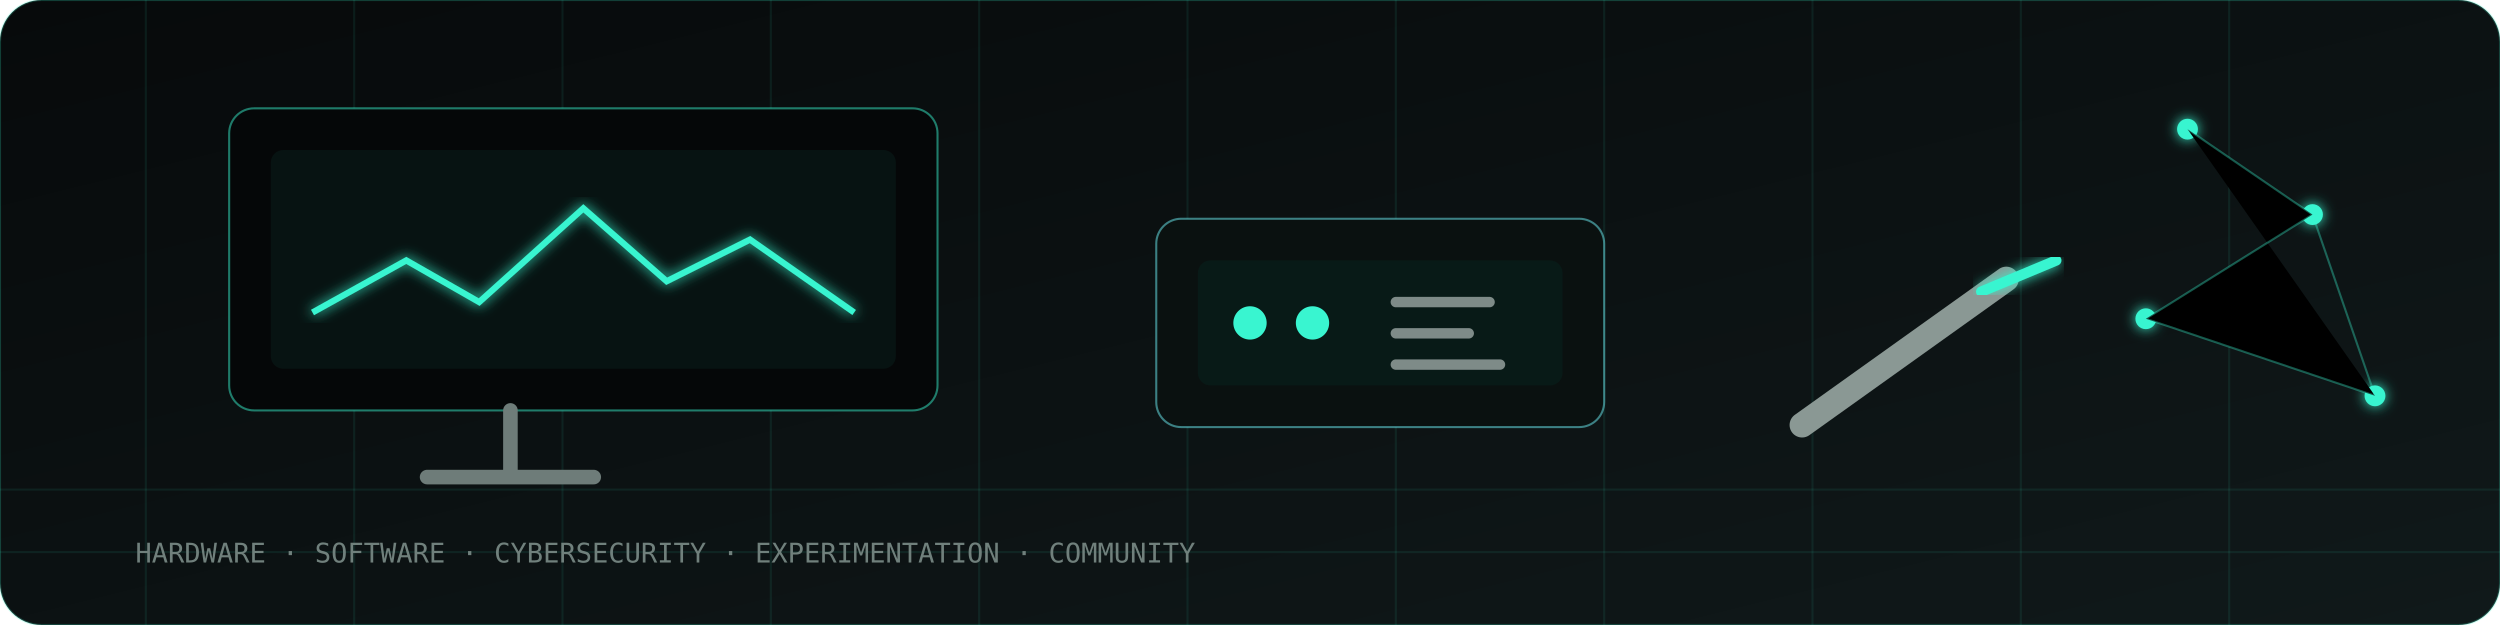
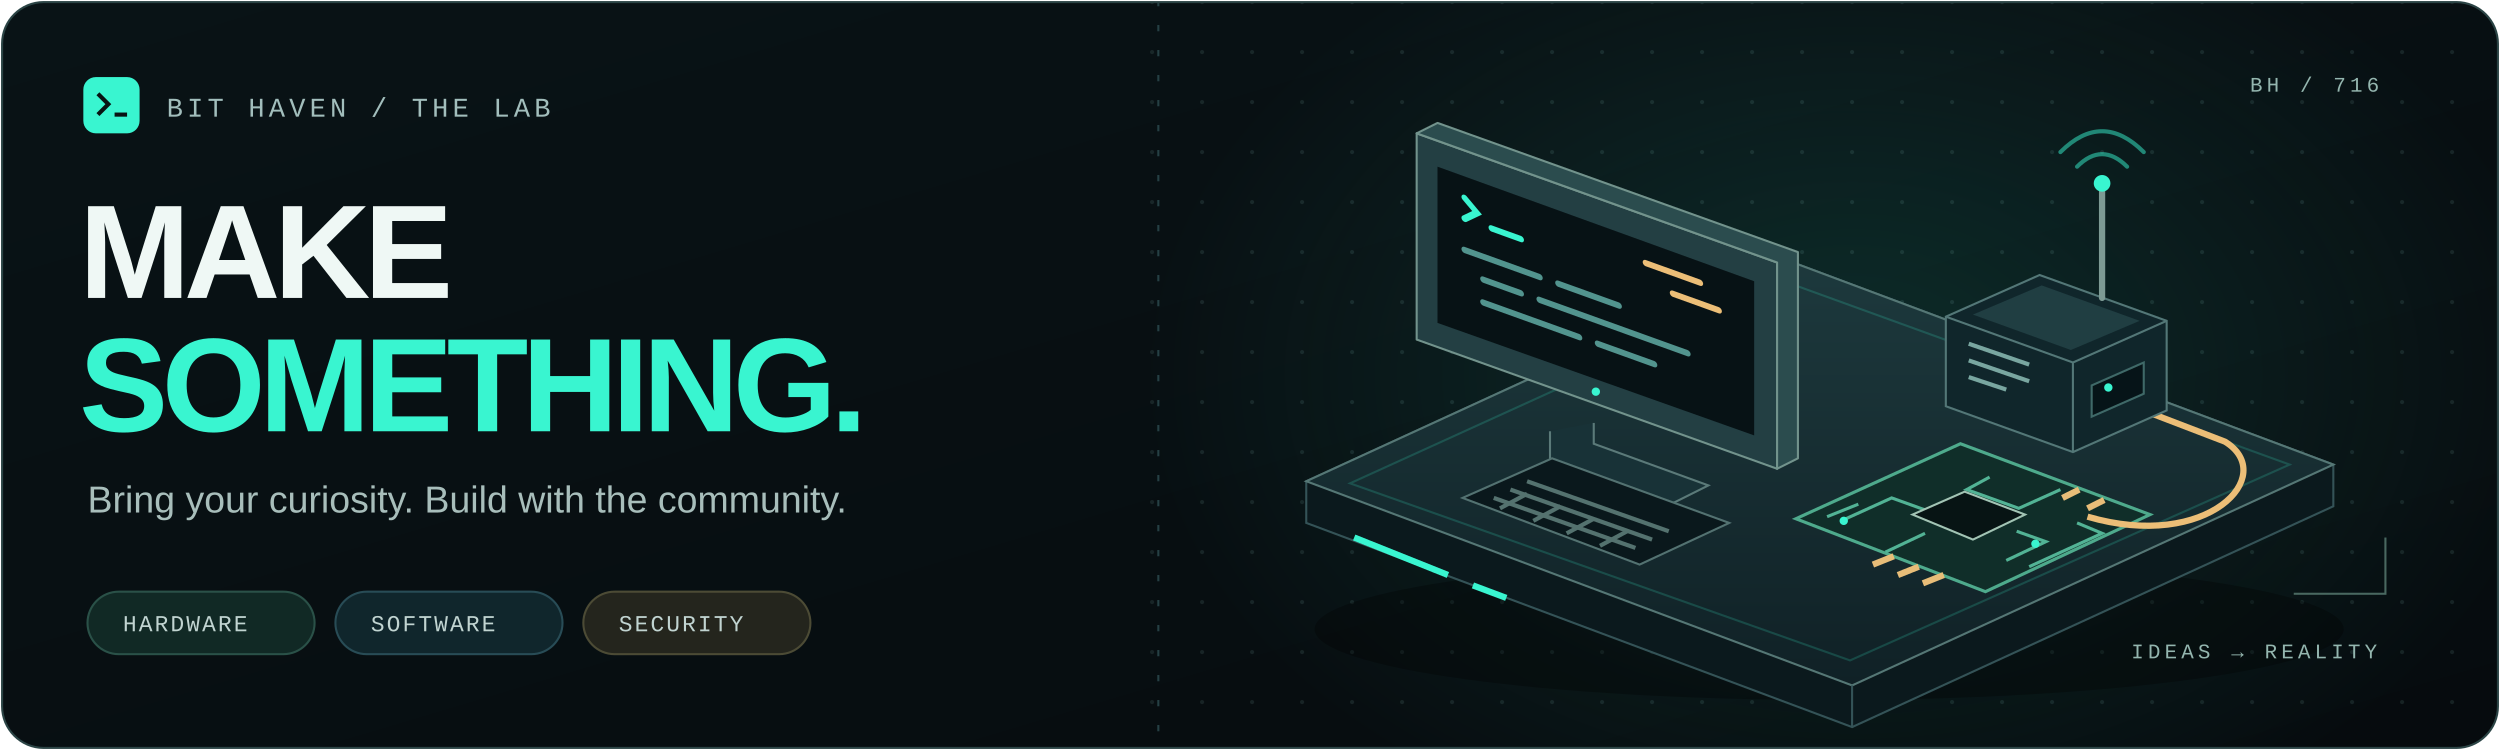
- <svg xmlns="http://www.w3.org/2000/svg" viewBox="0 0 1200 300" role="img" aria-label="Bit Haven hackerspace lab">
+ <svg xmlns="http://www.w3.org/2000/svg" viewBox="0 0 1200 360" role="img" aria-labelledby="lab-title lab-desc">
  <defs>
-     <linearGradient id="bg" x1="0" y1="0" x2="1" y2="1">
-       <stop stop-color="#070a0b" />
-       <stop offset="1" stop-color="#10191a" />
+     <linearGradient id="background" x2="1" y2="1">
+       <stop stop-color="#091316" />
+       <stop offset="1" stop-color="#060b0e" />
    </linearGradient>
-     <filter id="g">
-       <feGaussianBlur stdDeviation="3" result="b" />
-       <feMerge>
-         <feMergeNode in="b" />
-         <feMergeNode in="SourceGraphic" />
-       </feMerge>
-     </filter>
+     <linearGradient id="bench" x2="0" y2="1">
+       <stop stop-color="#1d393d" />
+       <stop offset="1" stop-color="#102126" />
+     </linearGradient>
+     <radialGradient id="halo">
+       <stop stop-color="#39f5d0" stop-opacity=".13" />
+       <stop offset="1" stop-color="#39f5d0" stop-opacity="0" />
+     </radialGradient>
+     <pattern id="dots" width="24" height="24" patternUnits="userSpaceOnUse">
+       <circle cx="1" cy="1" r="1" fill="#87b8b3" opacity=".13" />
+     </pattern>
+     <clipPath id="frame">
+       <rect x="1" y="1" width="1198" height="358" rx="20" />
+     </clipPath>
  </defs>
-   <rect width="1200" height="300" rx="20" fill="url(#bg)" stroke="#39f5d0" stroke-opacity=".22" />
-   <g stroke="#39f5d0" stroke-opacity=".08">
-     <path d="M0 235H1200M0 265H1200" />
-     <path d="M70 0V300M170 0V300M270 0V300M370 0V300M470 0V300M570 0V300M670 0V300M770 0V300M870 0V300M970 0V300M1070 0V300" />
+   <g clip-path="url(#frame)">
+     <rect width="1200" height="360" fill="url(#background)" />
+     <rect x="550" width="650" height="360" fill="url(#dots)" />
+     <ellipse cx="889" cy="180" rx="340" ry="240" fill="url(#halo)" />
+     <path d="M556 0V360" stroke="#254044" stroke-dasharray="3 9" />
+     <g font-family="'Courier New',monospace">
+       <rect x="40" y="37" width="27" height="27" rx="6" fill="#39f5d0" />
+       <path d="M47 45L52 50L47 55M55 55H61" fill="none" stroke="#081313" stroke-width="2" />
+       <text x="80" y="56" fill="#a2bebc" font-size="13" letter-spacing="2">BIT HAVEN / THE LAB</text>
+     </g>
+     <g font-family="Arial,Helvetica,sans-serif" font-weight="900" font-size="64" letter-spacing="-3">
+       <text x="38" y="143" fill="#eff8f5">MAKE</text>
+       <text x="38" y="207" fill="#39f5d0">SOMETHING.</text>
+     </g>
+     <text x="42" y="246" fill="#a8bebb" font-family="Arial,Helvetica,sans-serif" font-size="18">Bring your curiosity. Build with the community.</text>
+     <g font-family="'Courier New',monospace" font-size="11" letter-spacing="1" fill="#c1d4d1">
+       <rect x="42" y="284" width="109" height="30" rx="15" fill="#112925" stroke="#2a5148" />
+       <text x="59" y="303">HARDWARE</text>
+       <rect x="161" y="284" width="109" height="30" rx="15" fill="#10262c" stroke="#284c56" />
+       <text x="178" y="303">SOFTWARE</text>
+       <rect x="280" y="284" width="109" height="30" rx="15" fill="#24251d" stroke="#4c4b35" />
+       <text x="297" y="303">SECURITY</text>
+     </g>
+     <ellipse cx="878" cy="302" rx="247" ry="34" fill="#000" opacity=".3" />
+     <path d="M627 231L858 125L1120 223V243L889 349L627 251Z" fill="#0b191d" stroke="#345357" />
+     <path d="M627 231L858 125L1120 223L889 329Z" fill="url(#bench)" stroke="#557775" />
+     <path d="M648 232L859 136L1099 223L888 317Z" fill="none" stroke="#39f5d0" stroke-opacity=".18" />
+     <path d="M889 329V349" stroke="#345357" />
+     <path d="M650 258L695 276M707 281L723 287" stroke="#39f5d0" stroke-width="3" />
+     <path d="M744 207V222L800 243L820 233L765 213V203" fill="#183237" stroke="#5b7a79" />
+     <path d="M680 64L853 126V225L680 163Z" fill="#233f43" stroke="#72938c" stroke-linejoin="round" />
+     <path d="M680 64L690 59L863 121V220L853 225V126Z" fill="#2b4c4e" stroke="#72938c" stroke-linejoin="round" />
+     <path d="M690 80L842 135V209L690 155Z" fill="#071215" />
+     <g transform="matrix(1 .36 0 1 703 95)" fill="none" stroke-linecap="round" stroke-width="3">
+       <path d="M0 0L6 5L0 10M13 10H27" stroke="#39f5d0" />
+       <path d="M0 25H36M45 25H74M9 36H27M36 36H107M9 47H55M64 47H91" stroke="#7bdad0" opacity=".65" />
+       <path d="M87 0H113M100 10H122" stroke="#ecbe77" />
+     </g>
+     <circle cx="766" cy="188" r="2" fill="#39f5d0" />
+     <path d="M702 239L745 220L830 251L787 271Z" fill="#0a181c" stroke="#537271" />
+     <g stroke="#678883" stroke-width="2" opacity=".8">
+       <path d="M717 239L785 263M725 235L793 259M733 231L801 255" />
+       <path d="M733 237L720 244M749 243L736 250M765 249L752 256M781 255L768 262" />
+     </g>
+     <path d="M862 249L941 213L1032 247L953 284Z" fill="#102e29" stroke="#4eaa8c" stroke-width="1.5" />
+     <g fill="none" stroke="#52b395" stroke-width="1.5">
+       <path d="M886 249L908 239L933 248M905 265L924 256M963 269L982 260L968 255M955 229L944 235L969 244L989 235" />
+       <path d="M974 272L1009 256L997 251M877 248L892 242" />
+     </g>
+     <path d="M918 247L943 236L972 247L947 259Z" fill="#071414" stroke="#a2c4b4" />
+     <path d="M899 271L909 267M911 276L921 272M923 280L933 276M990 239L998 235M1002 244L1010 240" stroke="#e8bd78" stroke-width="3" />
+     <g fill="#39f5d0">
+       <circle cx="885" cy="250" r="2" />
+       <circle cx="977" cy="261" r="2" />
+     </g>
+     <path d="M1002 248C1060 265 1094 228 1068 212L1021 194" fill="none" stroke="#ecbe77" stroke-width="3" />
+     <path d="M934 152L979 132L1040 154V197L995 217L934 195Z" fill="#10262b" stroke="#537777" />
+     <path d="M934 152L995 174L1040 154M995 174V217" fill="none" stroke="#537777" />
+     <path d="M947 151L980 137L1027 154L994 168Z" fill="#203e42" />
+     <g stroke="#79a6a0" stroke-width="2">
+       <path d="M945 165L974 175M945 173L974 183M945 181L963 187" />
+     </g>
+     <path d="M1004 185L1029 174V189L1004 200Z" fill="#061418" stroke="#3f6968" />
+     <circle cx="1012" cy="186" r="2" fill="#39f5d0" />
+     <path d="M1009 143V91" stroke="#7d9a94" stroke-width="3" stroke-linecap="round" />
+     <circle cx="1009" cy="88" r="4" fill="#39f5d0" />
+     <path d="M997 80Q1009 68 1021 80M989 73Q1009 53 1029 73" fill="none" stroke="#39f5d0" stroke-opacity=".5" stroke-width="2" stroke-linecap="round" />
+     <g font-family="'Courier New',monospace" font-size="10" letter-spacing="2" fill="#94b6af">
+       <text x="1080" y="44">BH / 716</text>
+       <path d="M1101 285H1145V258" fill="none" stroke="#496860" />
+       <text x="1023" y="316">IDEAS → REALITY</text>
+     </g>
  </g>
-   <rect x="110" y="52" width="340" height="145" rx="12" fill="#050708" stroke="#39f5d0" stroke-opacity=".48" />
-   <rect x="130" y="72" width="300" height="105" rx="6" fill="#071312" />
-   <path d="M150 150L195 125L230 145L280 100L320 135L360 115L410 150" fill="none" stroke="#39f5d0" stroke-width="3" filter="url(#g)" />
-   <path d="M245 197v32M205 229h80" stroke="#6e7c79" stroke-width="7" stroke-linecap="round" />
-   <rect x="555" y="105" width="215" height="100" rx="12" fill="#0a1110" stroke="#72f7ff" stroke-opacity=".48" />
-   <rect x="575" y="125" width="175" height="60" rx="6" fill="#081a17" />
-   <circle cx="600" cy="155" r="8" fill="#39f5d0" />
-   <circle cx="630" cy="155" r="8" fill="#39f5d0" />
-   <path d="M670 145h45M670 160h35M670 175h50" stroke="#7e8b88" stroke-width="5" stroke-linecap="round" />
-   <path d="M865 204l98-70" stroke="#8a9894" stroke-width="12" stroke-linecap="round" />
-   <path d="M951 140l36-15" stroke="#39f5d0" stroke-width="5" stroke-linecap="round" filter="url(#g)" />
-   <g fill="#39f5d0" filter="url(#g)">
-     <circle cx="1050" cy="62" r="5" />
-     <circle cx="1110" cy="103" r="5" />
-     <circle cx="1030" cy="153" r="5" />
-     <circle cx="1140" cy="190" r="5" />
-   </g>
-   <g stroke="#39f5d0" stroke-opacity=".35">
-     <path d="M1050 62L1110 103L1030 153L1140 190M1110 103L1140 190" />
-   </g>
-   <text x="65" y="270" fill="#70807c" font-family="ui-monospace,monospace" font-size="13">HARDWARE · SOFTWARE · CYBERSECURITY · EXPERIMENTATION · COMMUNITY</text>
+   <rect x="1" y="1" width="1198" height="358" rx="20" fill="none" stroke="#2b4445" />
</svg>
